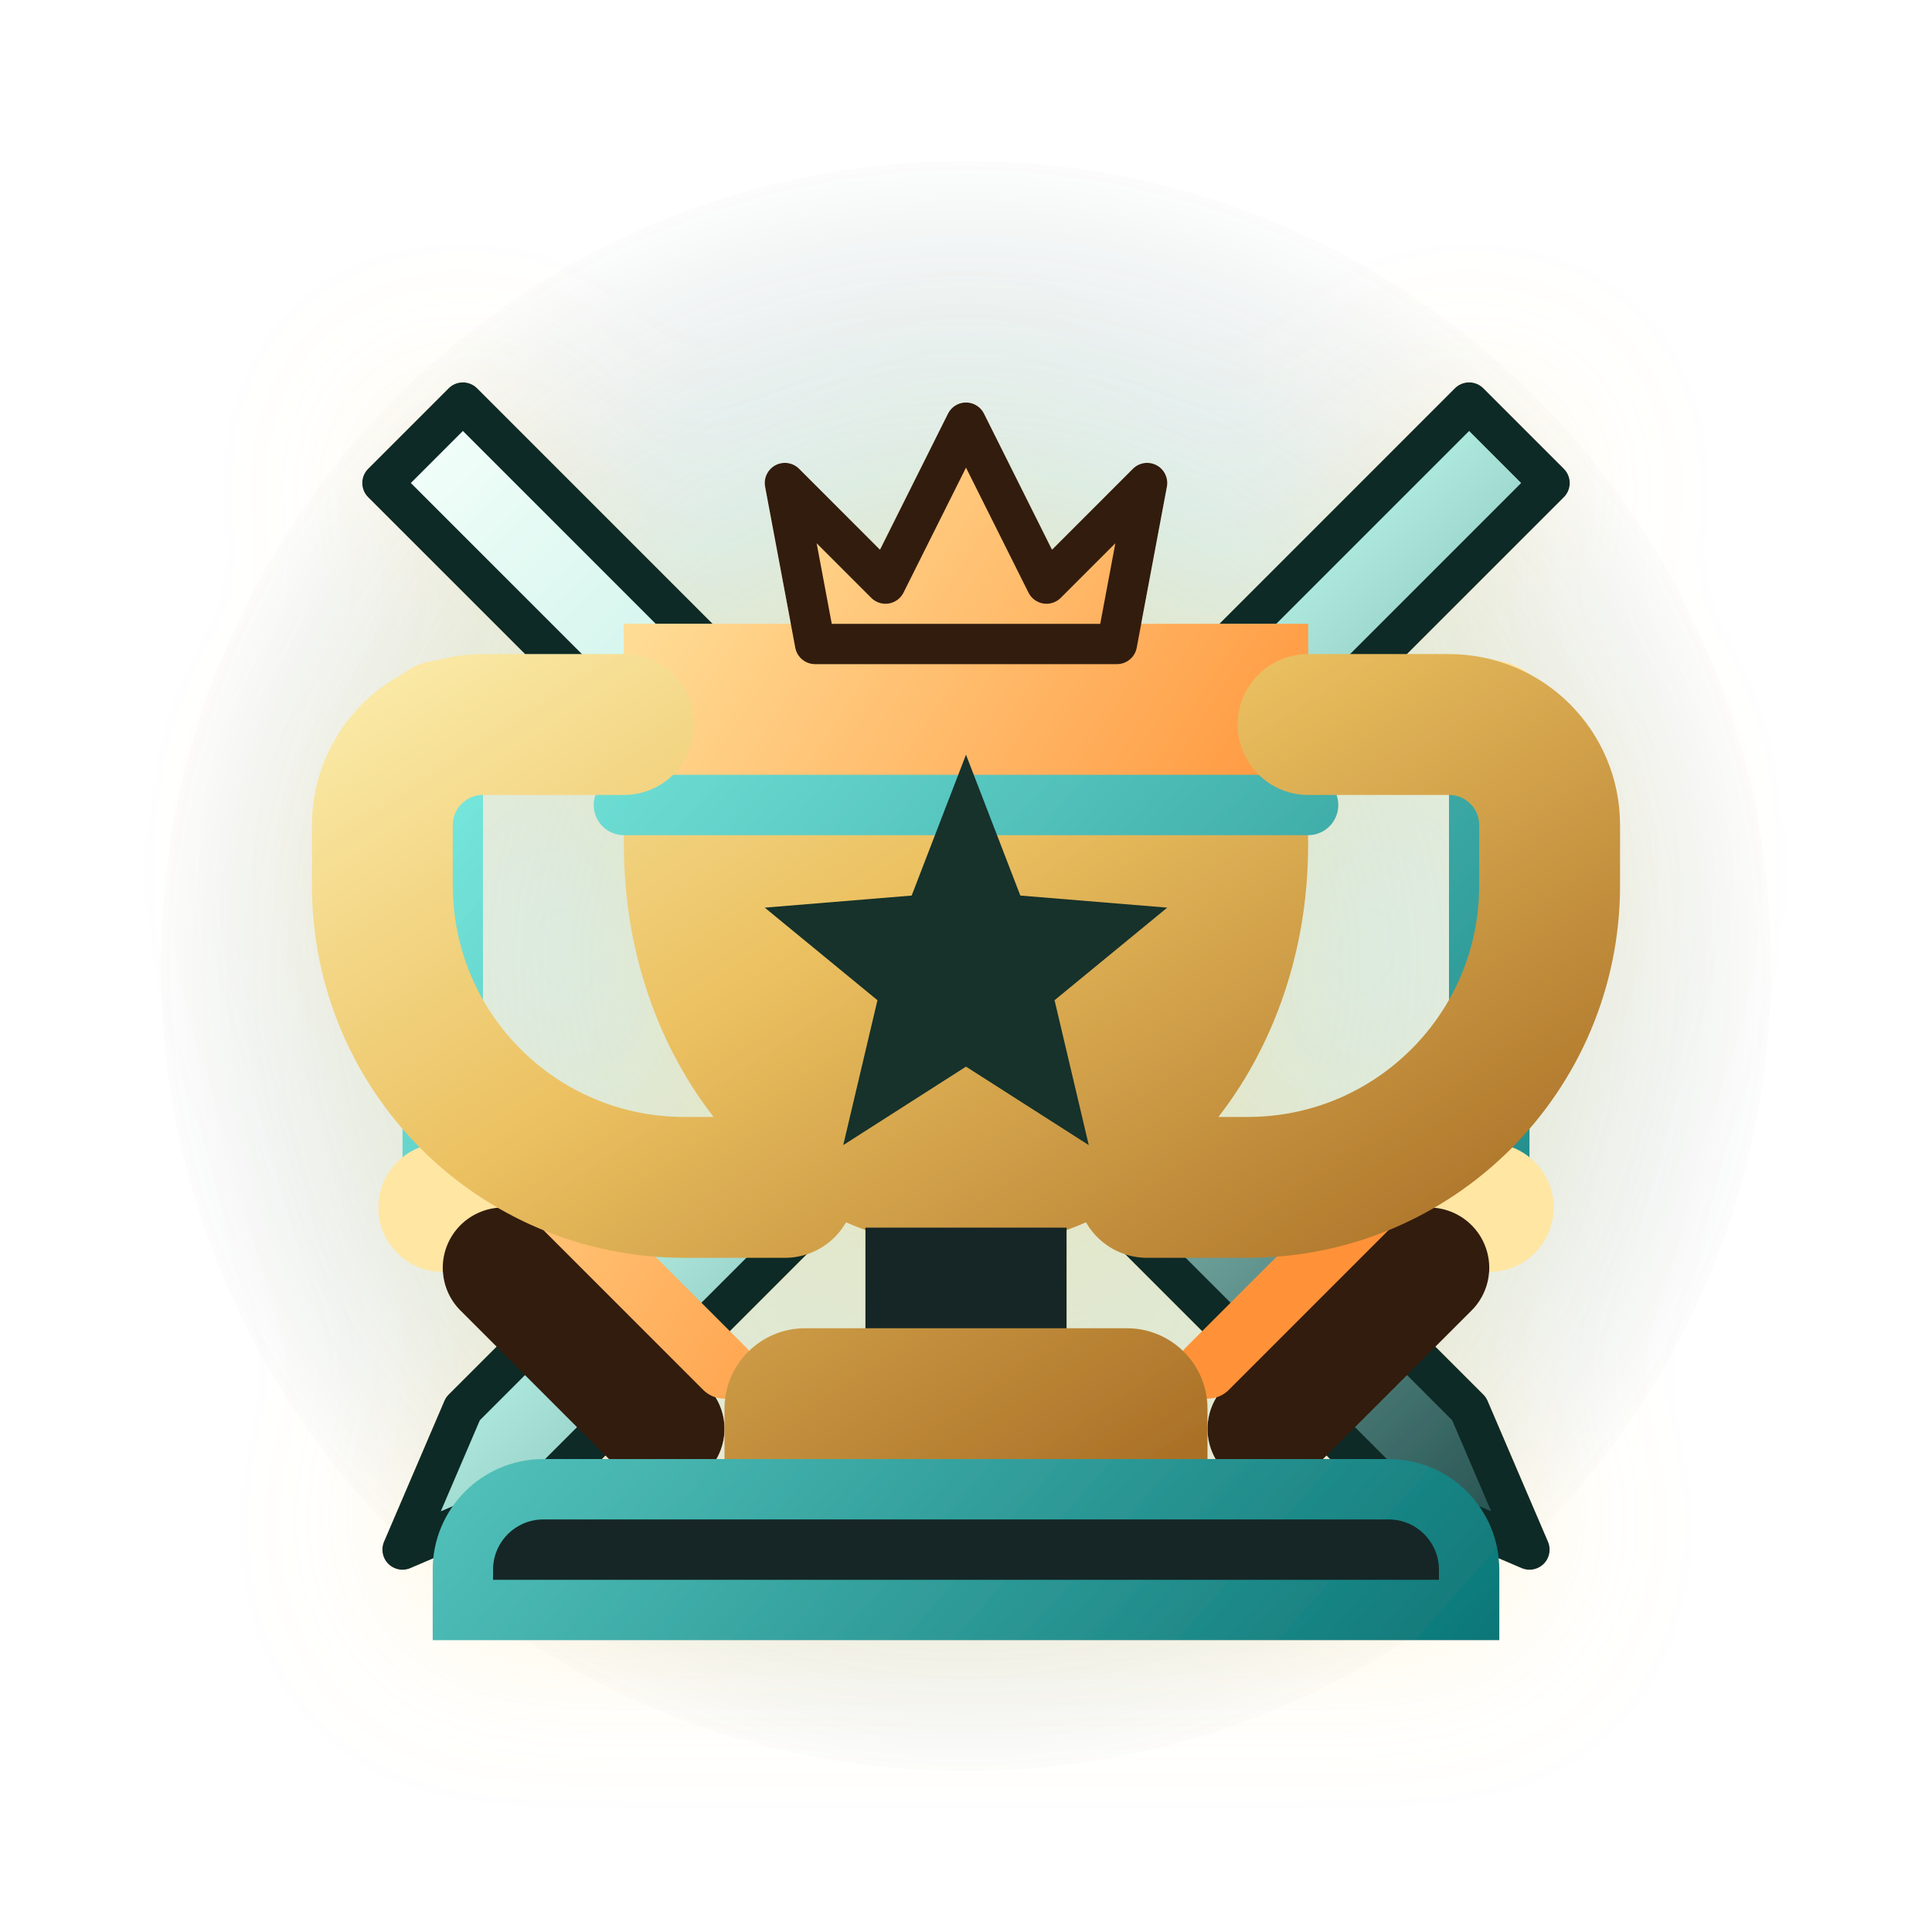
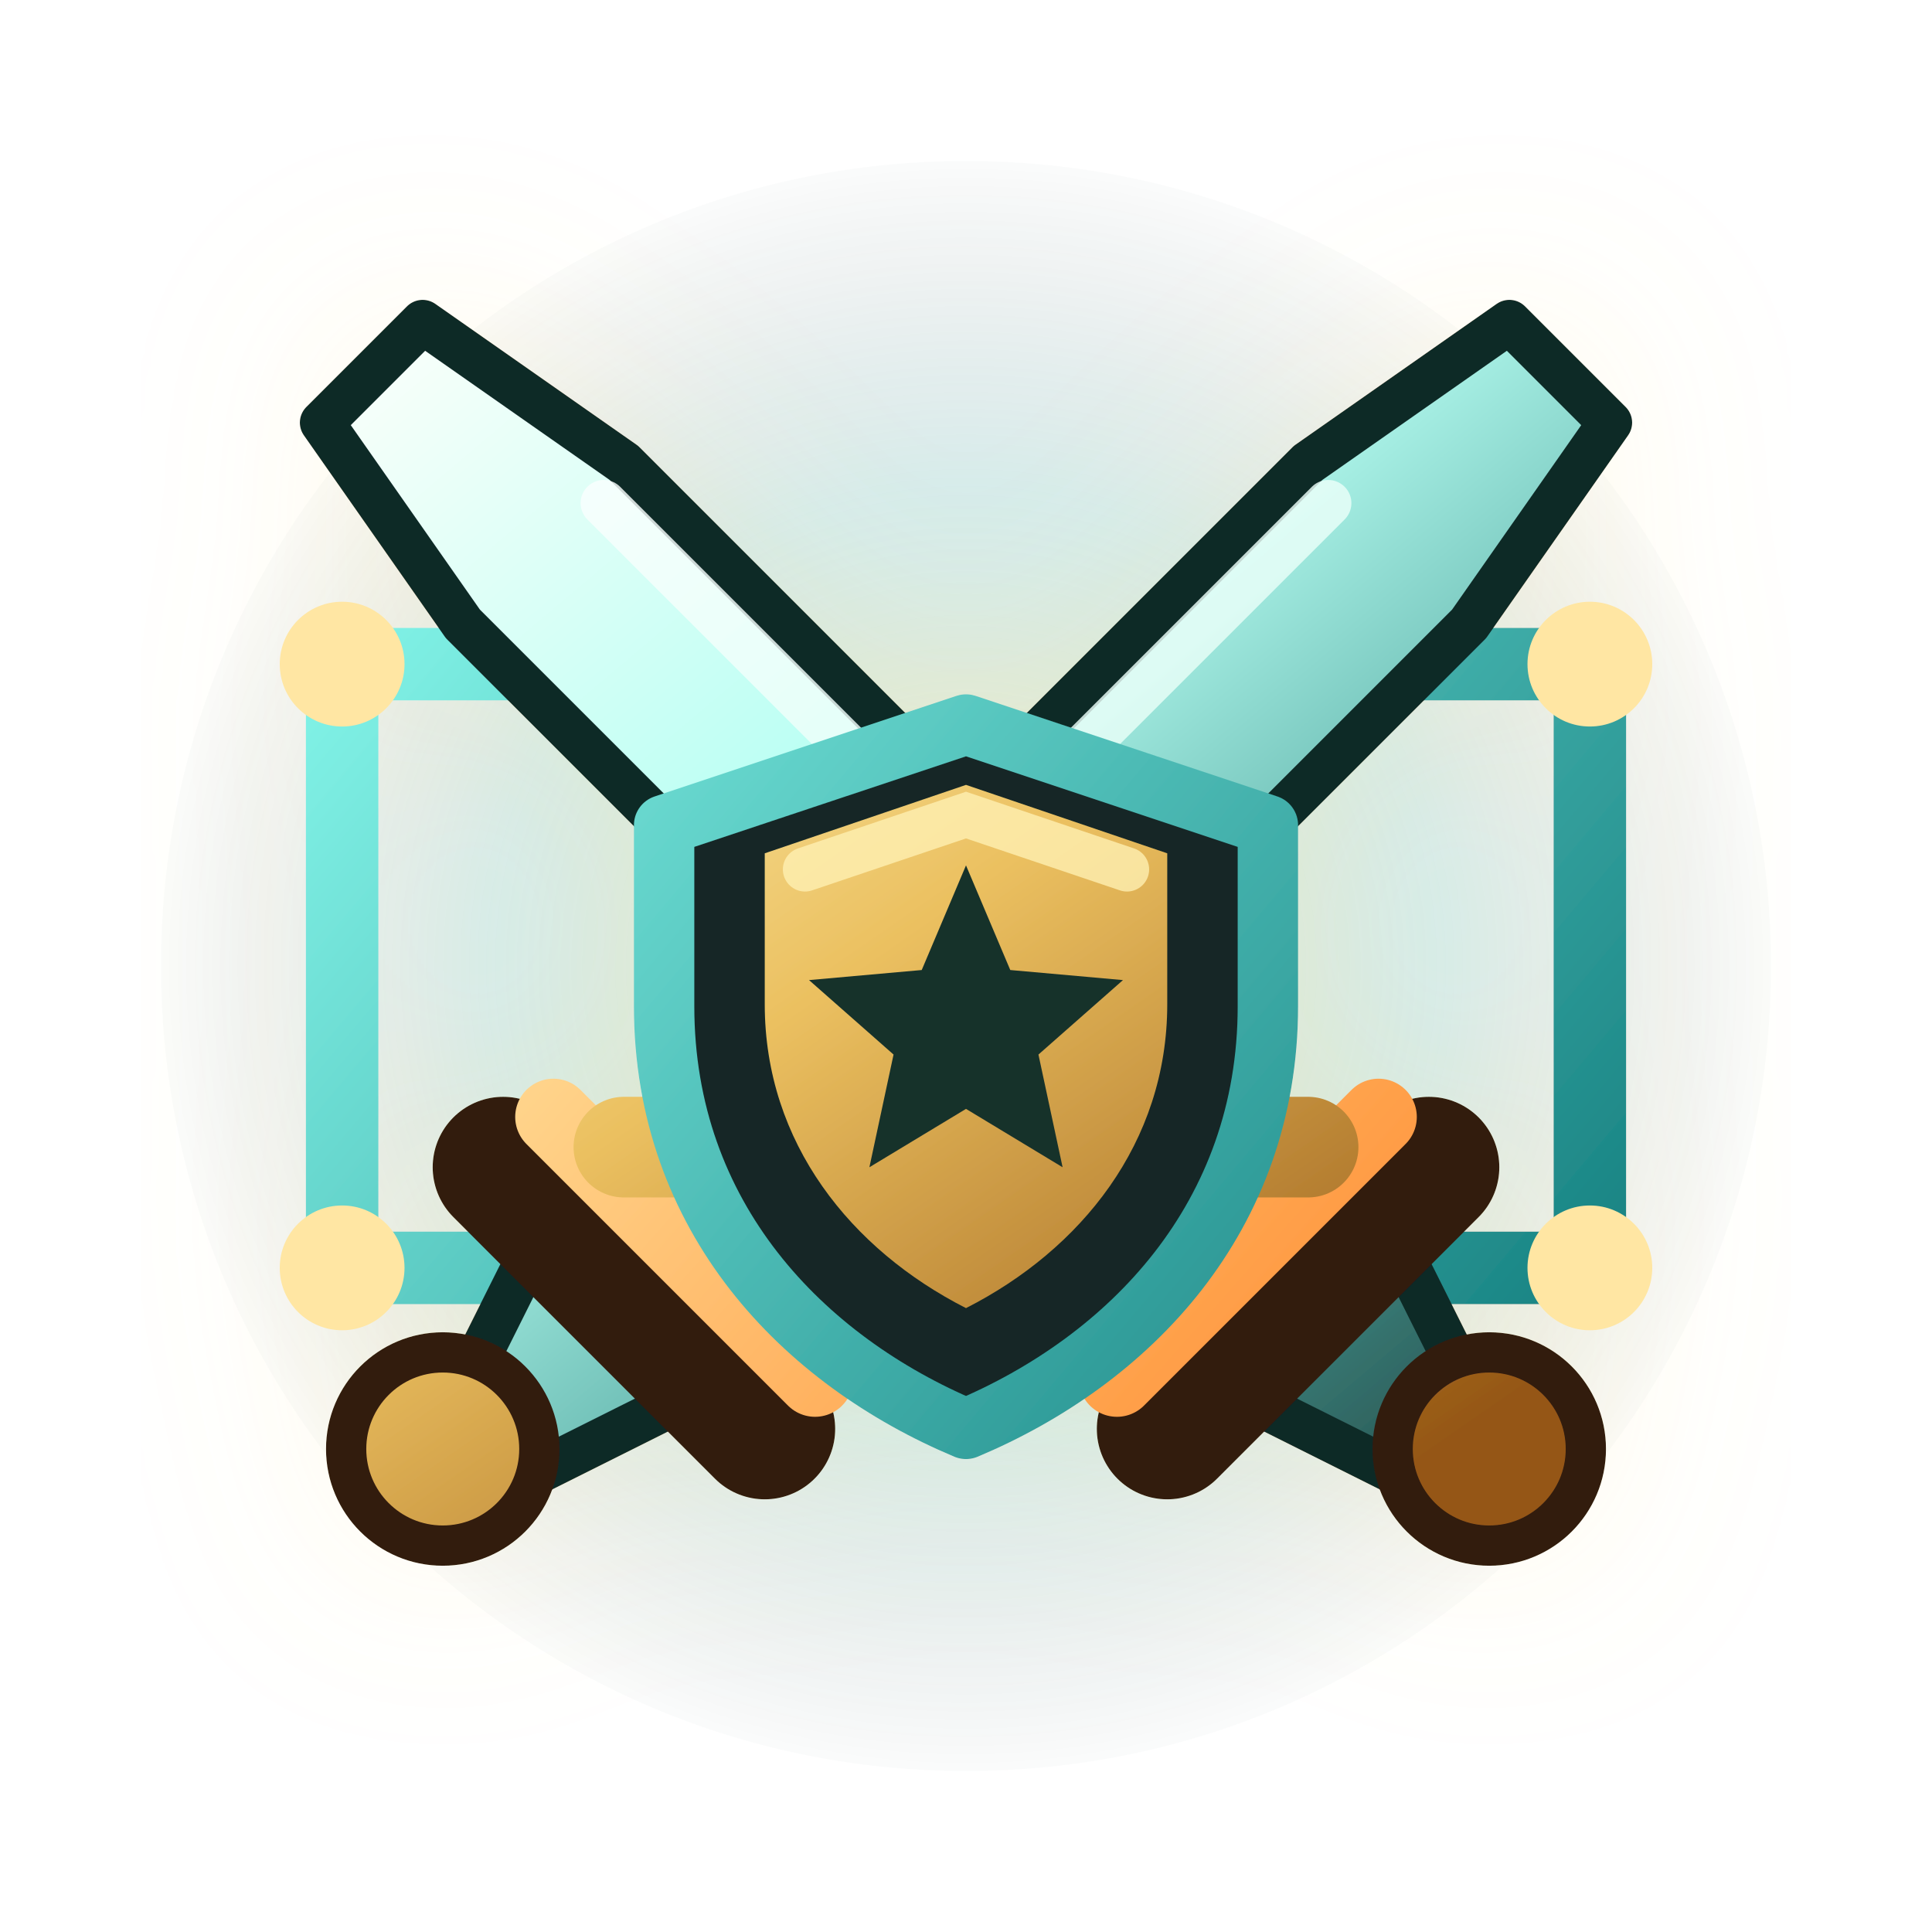
<svg xmlns="http://www.w3.org/2000/svg" width="96" height="96" viewBox="0 0 96 96" fill="none" role="img" aria-labelledby="title desc">
  <defs>
-     <linearGradient id="tourneyGold" x1="29" y1="18" x2="68" y2="78" gradientUnits="userSpaceOnUse">
+     <linearGradient id="tourneyBlade" x1="21" y1="16" x2="75" y2="80" gradientUnits="userSpaceOnUse">
+       <stop stop-color="#F8FFFA" />
+       <stop offset="0.36" stop-color="#B9FFF3" />
+       <stop offset="0.68" stop-color="#4EA29B" />
+       <stop offset="1" stop-color="#183937" />
+     </linearGradient>
+     <linearGradient id="tourneyBladeEdge" x1="23" y1="18" x2="73" y2="77" gradientUnits="userSpaceOnUse">
+       <stop stop-color="#FFFFFF" />
+       <stop offset="0.52" stop-color="#E6FFF7" />
+       <stop offset="1" stop-color="#6EDFD2" />
+     </linearGradient>
+     <linearGradient id="tourneyGold" x1="31" y1="23" x2="67" y2="75" gradientUnits="userSpaceOnUse">
      <stop stop-color="#FFF7BD" />
      <stop offset="0.43" stop-color="#EBC060" />
      <stop offset="1" stop-color="#955715" />
    </linearGradient>
-     <linearGradient id="tourneyAmber" x1="31" y1="21" x2="65" y2="43" gradientUnits="userSpaceOnUse">
-       <stop stop-color="#FFE9A5" />
+     <linearGradient id="tourneyAmber" x1="27" y1="31" x2="69" y2="68" gradientUnits="userSpaceOnUse">
+       <stop stop-color="#FFEBA8" />
      <stop offset="1" stop-color="#FF9238" />
    </linearGradient>
-     <linearGradient id="tourneyTeal" x1="18" y1="22" x2="79" y2="76" gradientUnits="userSpaceOnUse">
+     <linearGradient id="tourneyTeal" x1="16" y1="21" x2="80" y2="75" gradientUnits="userSpaceOnUse">
      <stop stop-color="#8DFFF2" />
      <stop offset="1" stop-color="#0D7778" />
    </linearGradient>
-     <linearGradient id="tourneyBlade" x1="21" y1="20" x2="75" y2="75" gradientUnits="userSpaceOnUse">
-       <stop stop-color="#F5FFFA" />
-       <stop offset="0.48" stop-color="#AEE9DE" />
-       <stop offset="1" stop-color="#285452" />
-     </linearGradient>
-     <radialGradient id="tourneyGlow" cx="0" cy="0" r="1" gradientUnits="userSpaceOnUse" gradientTransform="translate(48 48) rotate(90) scale(41)">
-       <stop stop-color="#FFD66F" stop-opacity="0.38" />
-       <stop offset="0.6" stop-color="#0F8F8B" stop-opacity="0.15" />
+     <radialGradient id="tourneyGlow" cx="0" cy="0" r="1" gradientUnits="userSpaceOnUse" gradientTransform="translate(48 48) rotate(90) scale(42)">
+       <stop stop-color="#FFD66F" stop-opacity="0.34" />
+       <stop offset="0.56" stop-color="#0F8F8B" stop-opacity="0.17" />
      <stop offset="1" stop-color="#061313" stop-opacity="0" />
    </radialGradient>
-     <filter id="tourneyShadow" x="7" y="6" width="82" height="84" filterUnits="userSpaceOnUse" color-interpolation-filters="sRGB">
-       <feDropShadow dx="0" dy="5" stdDeviation="5" flood-color="#000000" flood-opacity="0.38" />
-       <feDropShadow dx="0" dy="0" stdDeviation="4" flood-color="#FFD66F" flood-opacity="0.22" />
+     <filter id="tourneyShadow" x="7" y="5" width="82" height="86" filterUnits="userSpaceOnUse" color-interpolation-filters="sRGB">
+       <feDropShadow dx="0" dy="5" stdDeviation="5" flood-color="#000000" flood-opacity="0.4" />
+       <feDropShadow dx="0" dy="0" stdDeviation="4" flood-color="#6AFFF0" flood-opacity="0.2" />
+       <feDropShadow dx="0" dy="0" stdDeviation="5" flood-color="#FFD66F" flood-opacity="0.16" />
    </filter>
  </defs>
  <circle cx="48" cy="48" r="40" fill="url(#tourneyGlow)" />
  <g filter="url(#tourneyShadow)">
-     <path d="M22 36H31M22 60H31M22 36V60" stroke="url(#tourneyTeal)" stroke-width="4" stroke-linecap="round" stroke-linejoin="round" />
-     <path d="M74 36H65M74 60H65M74 36V60" stroke="url(#tourneyTeal)" stroke-width="4" stroke-linecap="round" stroke-linejoin="round" />
-     <circle cx="22" cy="36" r="3.2" fill="#FFE6A3" />
-     <circle cx="22" cy="60" r="3.2" fill="#FFE6A3" />
-     <circle cx="74" cy="36" r="3.2" fill="#FFE6A3" />
-     <circle cx="74" cy="60" r="3.2" fill="#FFE6A3" />
-     <path d="M23 70L65 28L73 20L77 24L69 32L27 74L20 77L23 70Z" fill="url(#tourneyBlade)" stroke="#102927" stroke-width="2" stroke-linejoin="round" />
-     <path d="M73 70L31 28L23 20L19 24L27 32L69 74L76 77L73 70Z" fill="url(#tourneyBlade)" stroke="#102927" stroke-width="2" stroke-linejoin="round" />
-     <path d="M25 63L33 71M63 71L71 63" stroke="#321B10" stroke-width="6" stroke-linecap="round" />
-     <path d="M28 60L36 68M60 68L68 60" stroke="url(#tourneyAmber)" stroke-width="3" stroke-linecap="round" />
-     <path d="M31 31H65V42C65 53.046 57.389 62 48 62C38.611 62 31 53.046 31 42V31Z" fill="url(#tourneyGold)" />
-     <path d="M31 31H65V39H31V31Z" fill="url(#tourneyAmber)" />
-     <path d="M31 40H65" stroke="url(#tourneyTeal)" stroke-width="3" stroke-linecap="round" />
-     <path d="M31 36H24C21.239 36 19 38.239 19 41V44C19 52.284 25.716 59 34 59H39" stroke="url(#tourneyGold)" stroke-width="7" stroke-linecap="round" />
-     <path d="M65 36H72C74.761 36 77 38.239 77 41V44C77 52.284 70.284 59 62 59H57" stroke="url(#tourneyGold)" stroke-width="7" stroke-linecap="round" />
-     <path d="M43 61H53V70H43V61Z" fill="#132727" />
-     <path d="M36 70C36 67.791 37.791 66 40 66H56C58.209 66 60 67.791 60 70V74H36V70Z" fill="url(#tourneyGold)" />
-     <path d="M27 74H69C71.209 74 73 75.791 73 78V80H23V78C23 75.791 24.791 74 27 74Z" fill="#132727" stroke="url(#tourneyTeal)" stroke-width="3" />
-     <path d="M45.3 44.5L48 37.5L50.7 44.5L58 45.1L52.4 49.7L54.1 56.9L48 53L41.9 56.9L43.6 49.7L38 45.1L45.3 44.5Z" fill="#17302C" />
-     <path d="M39 24L44 29L48 21L52 29L57 24L55.5 32H40.5L39 24Z" fill="url(#tourneyAmber)" stroke="#321B10" stroke-width="2" stroke-linejoin="round" />
+     <path d="M17 33H27M17 63H27M17 33V63" stroke="url(#tourneyTeal)" stroke-width="3.6" stroke-linecap="round" stroke-linejoin="round" />
+     <path d="M79 33H69M79 63H69M79 33V63" stroke="url(#tourneyTeal)" stroke-width="3.6" stroke-linecap="round" stroke-linejoin="round" />
+     <circle cx="17" cy="33" r="3.1" fill="#FFE6A3" />
+     <circle cx="17" cy="63" r="3.1" fill="#FFE6A3" />
+     <circle cx="79" cy="33" r="3.1" fill="#FFE6A3" />
+     <circle cx="79" cy="63" r="3.1" fill="#FFE6A3" />
+     <path d="M20 75L27 61L65 23L75 16L80 21L73 31L35 69L21 76L20 75Z" fill="url(#tourneyBlade)" stroke="#102927" stroke-width="2.2" stroke-linejoin="round" />
+     <path d="M76 75L69 61L31 23L21 16L16 21L23 31L61 69L75 76L76 75Z" fill="url(#tourneyBlade)" stroke="#102927" stroke-width="2.2" stroke-linejoin="round" />
+     <path d="M29 62L66 25" stroke="url(#tourneyBladeEdge)" stroke-width="2.3" stroke-linecap="round" stroke-opacity="0.82" />
+     <path d="M67 62L30 25" stroke="url(#tourneyBladeEdge)" stroke-width="2.3" stroke-linecap="round" stroke-opacity="0.82" />
+     <path d="M25 58L38 71" stroke="#321B10" stroke-width="7" stroke-linecap="round" />
+     <path d="M71 58L58 71" stroke="#321B10" stroke-width="7" stroke-linecap="round" />
+     <path d="M27.5 55.5L40.5 68.5" stroke="url(#tourneyAmber)" stroke-width="3.8" stroke-linecap="round" />
+     <path d="M68.5 55.5L55.5 68.5" stroke="url(#tourneyAmber)" stroke-width="3.8" stroke-linecap="round" />
+     <circle cx="22" cy="72" r="4.8" fill="url(#tourneyGold)" stroke="#321B10" stroke-width="2" />
+     <circle cx="74" cy="72" r="4.8" fill="url(#tourneyGold)" stroke="#321B10" stroke-width="2" />
+     <path d="M31 57H43" stroke="url(#tourneyGold)" stroke-width="5" stroke-linecap="round" />
+     <path d="M53 57H65" stroke="url(#tourneyGold)" stroke-width="5" stroke-linecap="round" />
+     <path d="M33 54H42" stroke="#FFF1B3" stroke-width="2" stroke-linecap="round" stroke-opacity="0.8" />
+     <path d="M54 54H63" stroke="#FFF1B3" stroke-width="2" stroke-linecap="round" stroke-opacity="0.8" />
+     <path d="M48 36L63 41V50C63 60.5 56.1 67.6 48 71C39.9 67.6 33 60.5 33 50V41L48 36Z" fill="#132727" stroke="url(#tourneyTeal)" stroke-width="3" stroke-linejoin="round" />
+     <path d="M48 39L58 42.4V49.9C58 56.8 53.7 62.1 48 65C42.3 62.1 38 56.8 38 49.9V42.4L48 39Z" fill="url(#tourneyGold)" />
+     <path d="M48 43L50.2 48.2L55.8 48.7L51.6 52.4L52.8 58L48 55.1L43.2 58L44.4 52.4L40.2 48.7L45.8 48.2L48 43Z" fill="#17302C" />
+     <path d="M40 43.2L48 40.5L56 43.2" stroke="#FFF1B3" stroke-width="2.2" stroke-linecap="round" stroke-opacity="0.78" />
  </g>
</svg>
